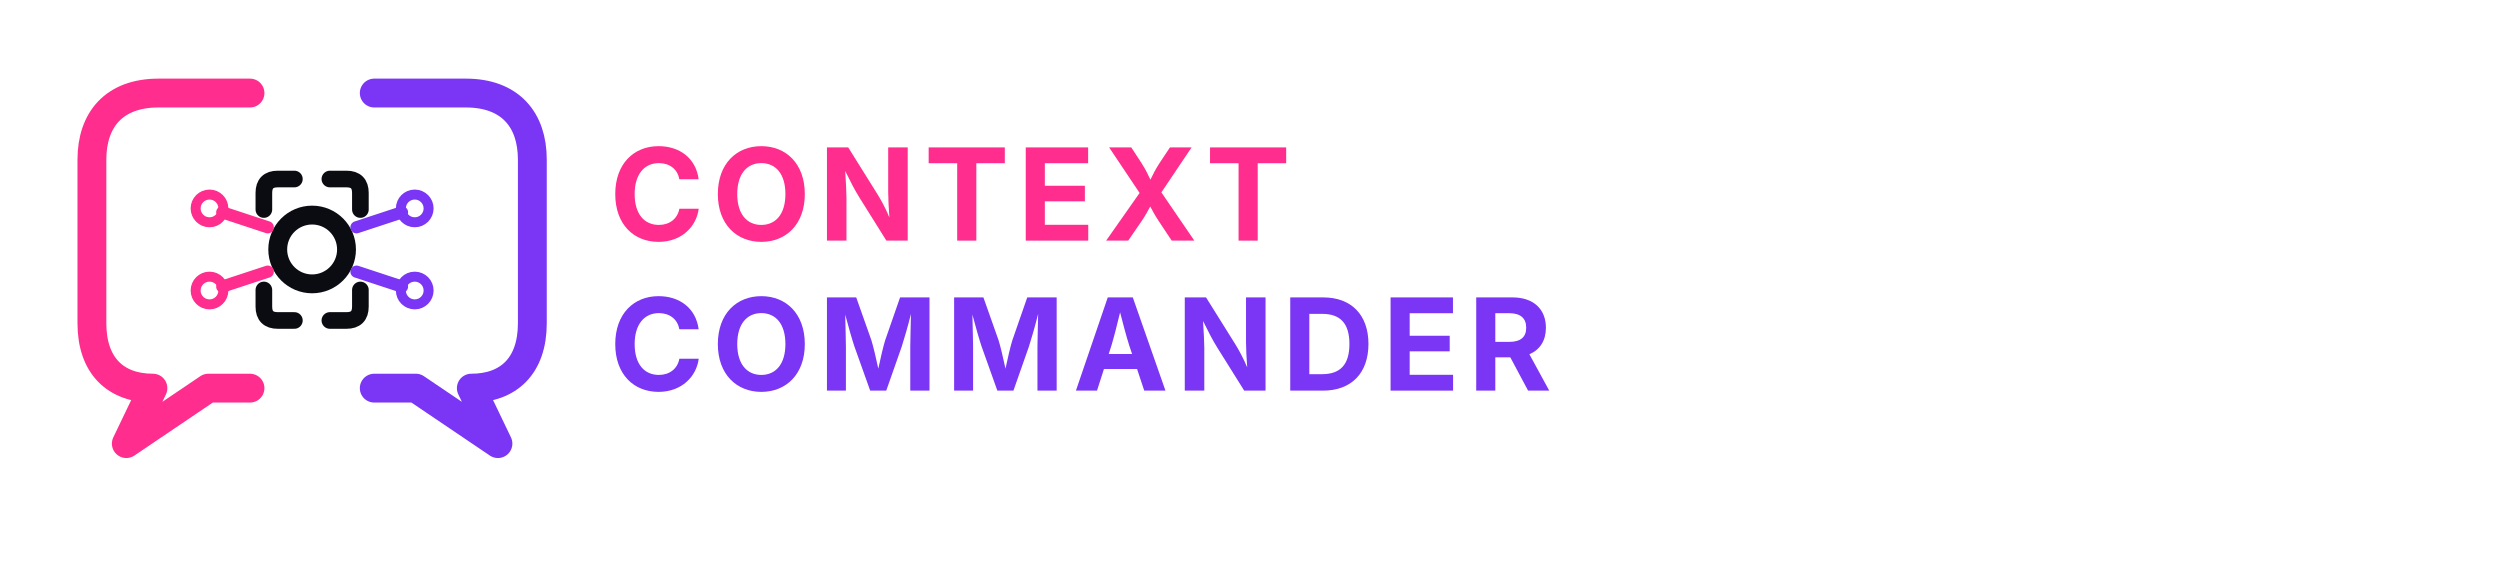
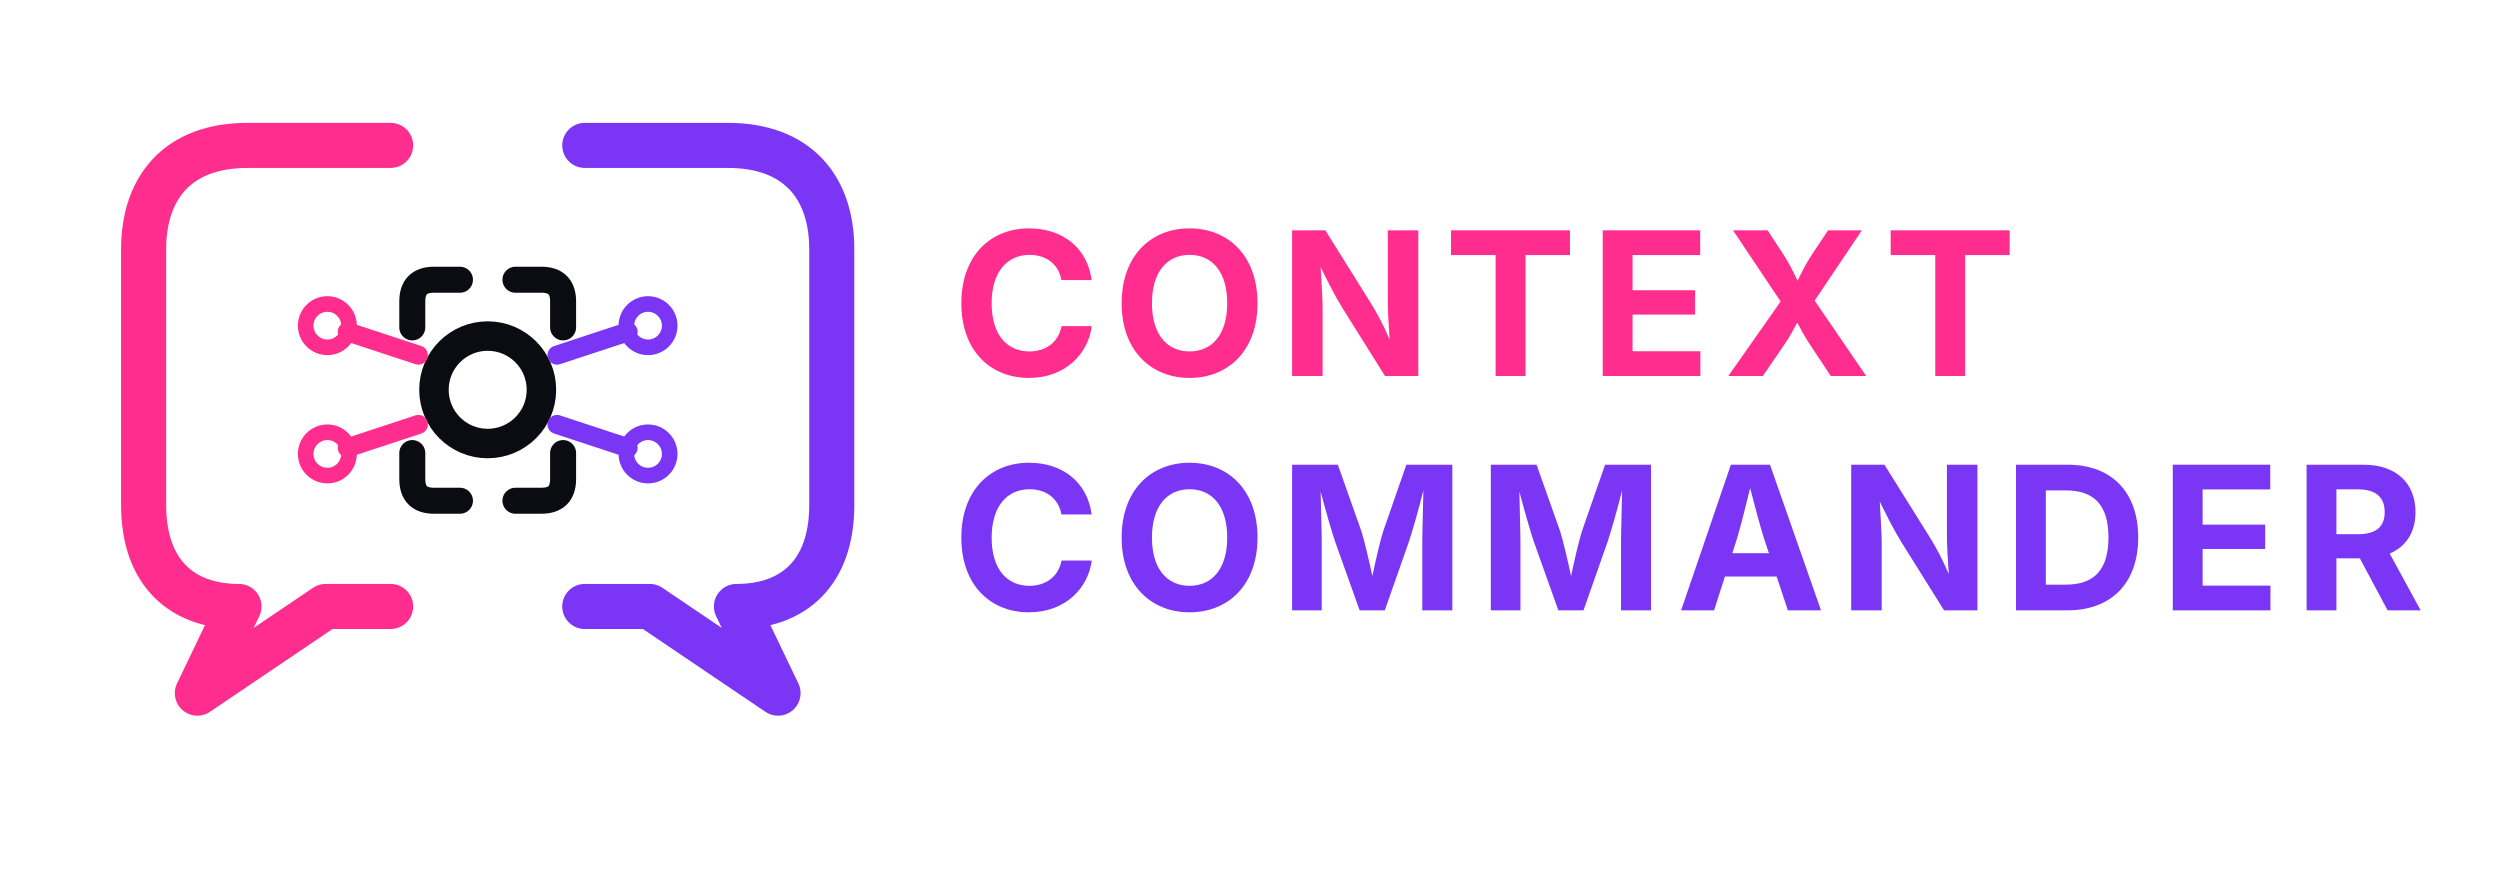
- <svg xmlns="http://www.w3.org/2000/svg" viewBox="0 0 1600 360" role="img" aria-label="Context Commander">
+ <svg xmlns="http://www.w3.org/2000/svg" viewBox="0 0 1024 360" role="img" aria-label="Context Commander">
  <g transform="translate(18,-15) scale(0.355)">
    <path d="M 400 210 H 235              C 155 210 115 258 115 330              V 625              C 115 702 158 742 225 742              L 177 842              L 325 742              H 400" fill="none" stroke="#FF2D8D" stroke-width="52" stroke-linecap="round" stroke-linejoin="round" />
    <path d="M 624 210 H 789              C 869 210 909 258 909 330              V 625              C 909 702 866 742 799 742              L 847 842              L 699 742              H 624" fill="none" stroke="#7A35F5" stroke-width="52" stroke-linecap="round" stroke-linejoin="round" />
    <circle cx="512" cy="492" r="62" fill="none" stroke="#0B0B12" stroke-width="34" />
    <path d="M 425 420 V 390 Q 425 365 450 365 H 480" fill="none" stroke="#0B0B12" stroke-width="30" stroke-linecap="round" />
    <path d="M 599 420 V 390 Q 599 365 574 365 H 544" fill="none" stroke="#0B0B12" stroke-width="30" stroke-linecap="round" />
    <path d="M 425 565 V 595 Q 425 620 450 620 H 480" fill="none" stroke="#0B0B12" stroke-width="30" stroke-linecap="round" />
    <path d="M 599 565 V 595 Q 599 620 574 620 H 544" fill="none" stroke="#0B0B12" stroke-width="30" stroke-linecap="round" />
    <line x1="350" y1="425" x2="432" y2="452" stroke="#FF2D8D" stroke-width="22" stroke-linecap="round" />
    <circle cx="327" cy="418" r="25" fill="none" stroke="#FF2D8D" stroke-width="18" />
    <line x1="350" y1="559" x2="432" y2="532" stroke="#FF2D8D" stroke-width="22" stroke-linecap="round" />
    <circle cx="327" cy="566" r="25" fill="none" stroke="#FF2D8D" stroke-width="18" />
    <line x1="592" y1="452" x2="674" y2="425" stroke="#7A35F5" stroke-width="22" stroke-linecap="round" />
    <circle cx="697" cy="418" r="25" fill="none" stroke="#7A35F5" stroke-width="18" />
    <line x1="592" y1="532" x2="674" y2="559" stroke="#7A35F5" stroke-width="22" stroke-linecap="round" />
    <circle cx="697" cy="566" r="25" fill="none" stroke="#7A35F5" stroke-width="18" />
  </g>
  <path d="M786 -20C1162 -20 1394 233 1428 510H1119C1089 348 961 251 791 251C561 251 404 421 404 744C404 1060 559 1239 792 1239C962 1239 1090 1143 1118 981H1427C1383 1316 1125 1510 786 1510C393 1510 94 1231 94 744C94 260 389 -20 786 -20Z" fill="#FF2D8D" transform="translate(390.000 154.000) scale(0.040039 -0.040039)" />
  <path d="M789 -20C1184 -20 1484 259 1484 744C1484 1231 1184 1510 789 1510C394 1510 94 1231 94 744C94 260 394 -20 789 -20ZM789 251C558 251 404 425 404 744C404 1064 558 1239 789 1239C1020 1239 1174 1065 1174 744C1174 425 1020 251 789 251Z" fill="#FF2D8D" transform="translate(455.659 154.000) scale(0.040039 -0.040039)" />
  <path d="M135 0H447V685C447 773 438 933 427 1113C519 927 574 818 657 684L1085 0H1426V1490H1114V775C1114 677 1122 517 1133 371C1068 526 1005 639 946 736L475 1490H135Z" fill="#FF2D8D" transform="translate(523.841 154.000) scale(0.040039 -0.040039)" />
  <path d="M75 1237H531V0H837V1237H1292V1490H75Z" fill="#FF2D8D" transform="translate(591.342 154.000) scale(0.040039 -0.040039)" />
  <path d="M135 0H1134V253H440V628H1080V877H440V1237H1132V1490H135Z" fill="#FF2D8D" transform="translate(651.075 154.000) scale(0.040039 -0.040039)" />
  <path d="M51 0H404L618 312C689 417 717 474 756 546C795 473 823 417 892 312L1099 0H1461L934 771L1417 1490H1071L905 1240C835 1133 799 1055 759 974C720 1055 685 1133 616 1240L453 1490H99L586 762Z" fill="#FF2D8D" transform="translate(705.884 154.000) scale(0.040039 -0.040039)" />
  <path d="M75 1237H531V0H837V1237H1292V1490H75Z" fill="#FF2D8D" transform="translate(771.423 154.000) scale(0.040039 -0.040039)" />
  <path d="M786 -20C1162 -20 1394 233 1428 510H1119C1089 348 961 251 791 251C561 251 404 421 404 744C404 1060 559 1239 792 1239C962 1239 1090 1143 1118 981H1427C1383 1316 1125 1510 786 1510C393 1510 94 1231 94 744C94 260 389 -20 786 -20Z" fill="#7A35F5" transform="translate(390.000 250.000) scale(0.040039 -0.040039)" />
  <path d="M789 -20C1184 -20 1484 259 1484 744C1484 1231 1184 1510 789 1510C394 1510 94 1231 94 744C94 260 394 -20 789 -20ZM789 251C558 251 404 425 404 744C404 1064 558 1239 789 1239C1020 1239 1174 1065 1174 744C1174 425 1020 251 789 251Z" fill="#7A35F5" transform="translate(455.659 250.000) scale(0.040039 -0.040039)" />
  <path d="M135 0H438V703C438 815 430 1034 427 1215C480 1015 540 806 575 703L826 0H1083L1330 703C1365 809 1428 1026 1478 1227C1475 1039 1467 815 1467 703V0H1774V1490H1304L1066 806C1036 711 990 512 956 351C921 513 875 712 845 806L603 1490H135Z" fill="#7A35F5" transform="translate(523.841 250.000) scale(0.040039 -0.040039)" />
  <path d="M135 0H438V703C438 815 430 1034 427 1215C480 1015 540 806 575 703L826 0H1083L1330 703C1365 809 1428 1026 1478 1227C1475 1039 1467 815 1467 703V0H1774V1490H1304L1066 806C1036 711 990 512 956 351C921 513 875 712 845 806L603 1490H135Z" fill="#7A35F5" transform="translate(605.235 250.000) scale(0.040039 -0.040039)" />
  <path d="M49 0H386L497 346H1026L1141 0H1480L958 1490H558ZM573 585 616 719C661 869 705 1046 755 1251C807 1048 854 872 902 719L947 585Z" fill="#7A35F5" transform="translate(686.630 250.000) scale(0.040039 -0.040039)" />
  <path d="M135 0H447V685C447 773 438 933 427 1113C519 927 574 818 657 684L1085 0H1426V1490H1114V775C1114 677 1122 517 1133 371C1068 526 1005 639 946 736L475 1490H135Z" fill="#7A35F5" transform="translate(752.850 250.000) scale(0.040039 -0.040039)" />
  <path d="M659 0C1112 0 1385 280 1385 746C1385 1210 1112 1490 664 1490H135V0ZM440 263V1227H646C931 1227 1081 1079 1081 746C1081 411 931 263 644 263Z" fill="#7A35F5" transform="translate(820.351 250.000) scale(0.040039 -0.040039)" />
  <path d="M135 0H1134V253H440V628H1080V877H440V1237H1132V1490H135Z" fill="#7A35F5" transform="translate(884.568 250.000) scale(0.040039 -0.040039)" />
  <path d="M135 0H440V532H680L964 0H1302L985 581C1155 654 1249 801 1249 1005C1249 1298 1055 1490 716 1490H135ZM440 779V1238H659C846 1238 934 1155 934 1005C934 856 846 779 660 779Z" fill="#7A35F5" transform="translate(939.377 250.000) scale(0.040039 -0.040039)" />
</svg>
